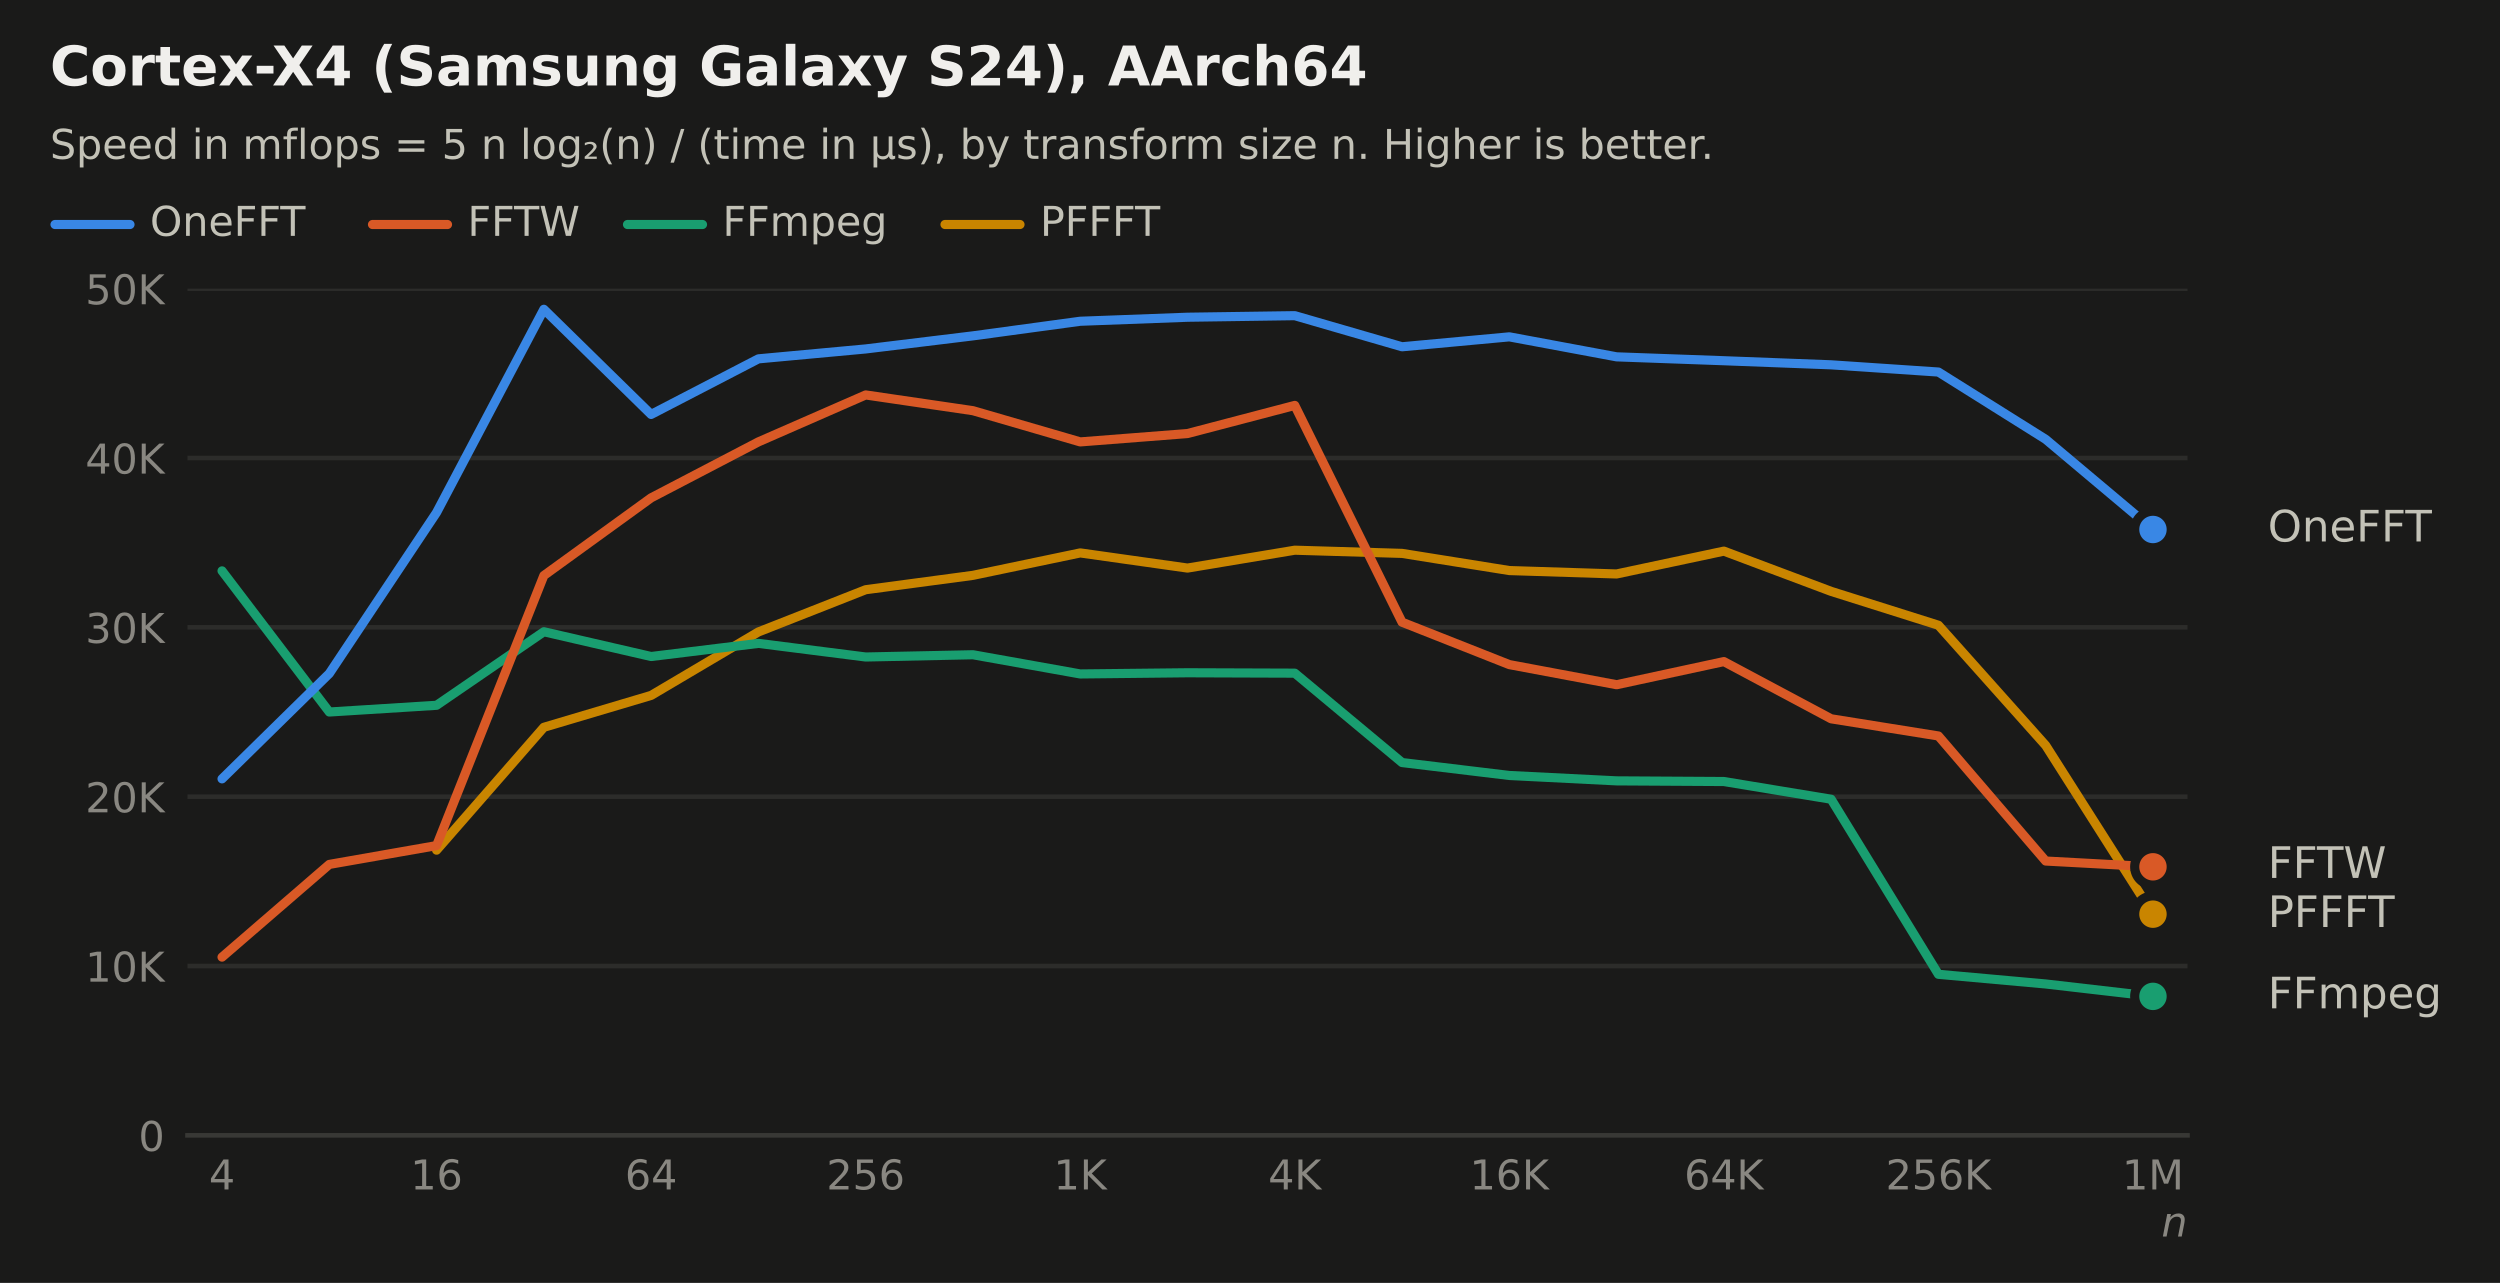
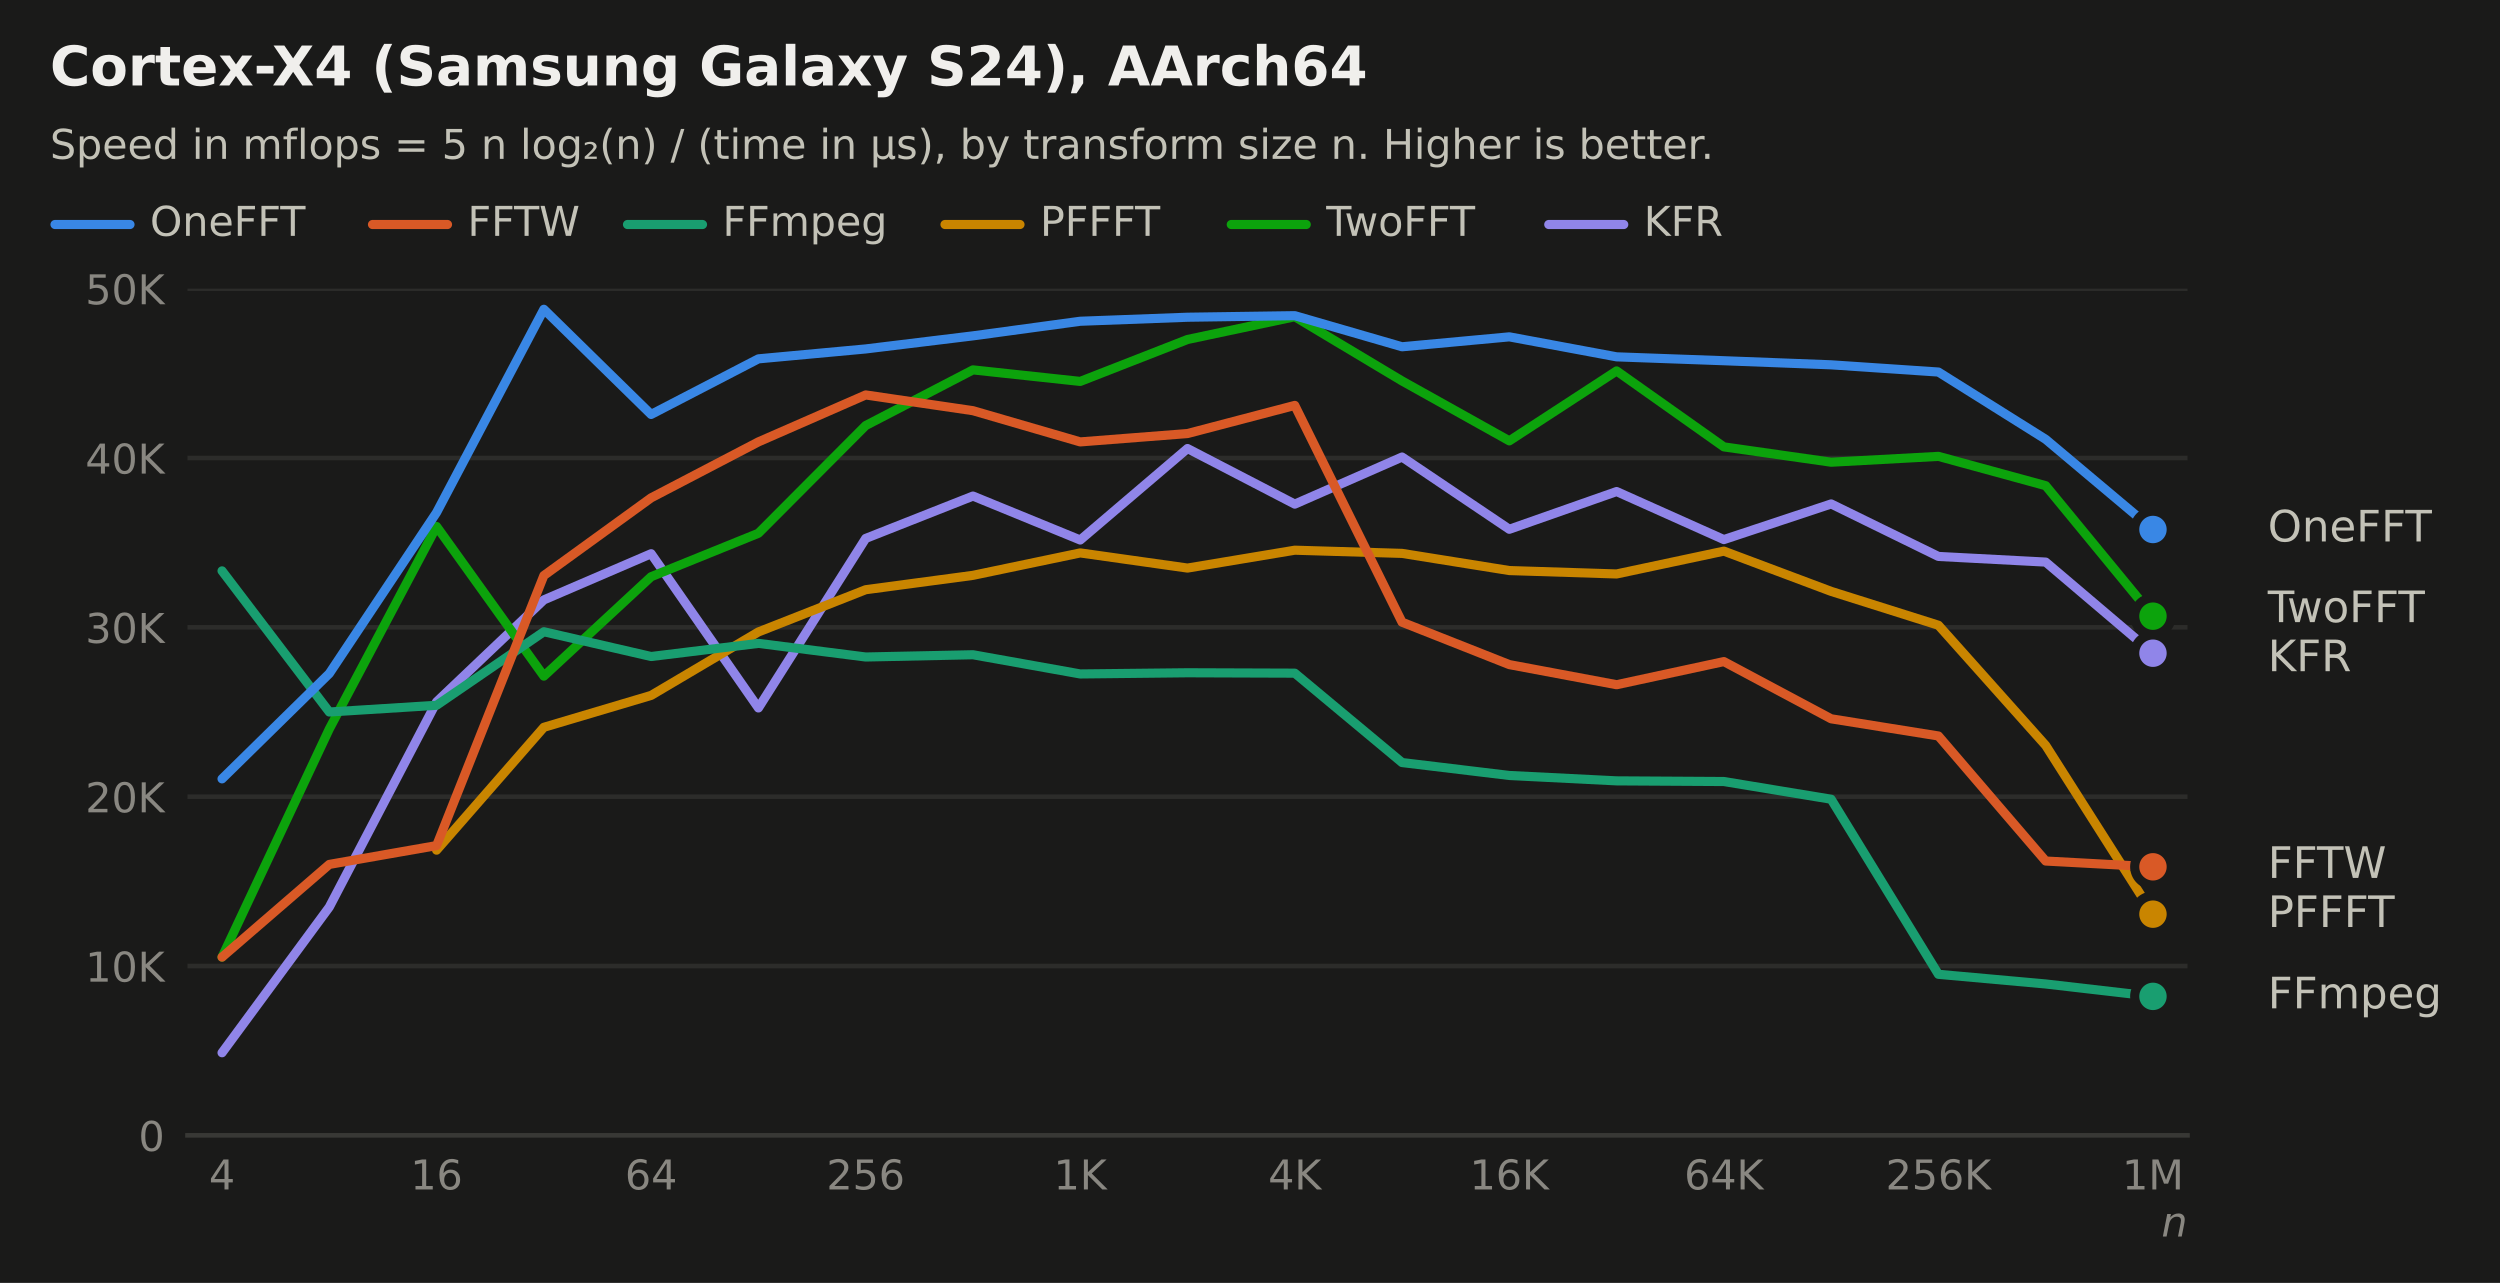
<svg xmlns="http://www.w3.org/2000/svg" xmlns:xlink="http://www.w3.org/1999/xlink" width="547.2pt" height="280.8pt" viewBox="0 0 547.2 280.8" version="1.1">
  <defs>
    <style type="text/css">*{stroke-linejoin: round; stroke-linecap: butt}</style>
  </defs>
  <g id="figure_1">
    <g id="patch_1">
      <path d="M 0 280.8  L 547.2 280.8  L 547.2 0  L 0 0  z " style="fill: #1a1a19" />
    </g>
    <g id="axes_1">
      <g id="patch_2">
        <path d="M 41.04 248.508  L 478.8 248.508  L 478.8 63.18  L 41.04 63.18  z " style="fill: #1a1a19" />
      </g>
      <g id="matplotlib.axis_1">
        <g id="xtick_1">
          <g id="line2d_1" />
          <g id="text_1">
            <text style="font-size: 9px; font-family: system-ui, -apple-system, 'Segoe UI', 'DejaVu Sans', sans-serif; text-anchor: middle; fill: #898781" x="48.599" y="260.347" transform="rotate(-0 48.59891 260.3466)">4</text>
          </g>
        </g>
        <g id="xtick_2">
          <g id="line2d_2" />
          <g id="text_2">
            <text style="font-size: 9px; font-family: system-ui, -apple-system, 'Segoe UI', 'DejaVu Sans', sans-serif; text-anchor: middle; fill: #898781" x="95.559" y="260.347" transform="rotate(-0 95.55915 260.3466)">16</text>
          </g>
        </g>
        <g id="xtick_3">
          <g id="line2d_3" />
          <g id="text_3">
            <text style="font-size: 9px; font-family: system-ui, -apple-system, 'Segoe UI', 'DejaVu Sans', sans-serif; text-anchor: middle; fill: #898781" x="142.519" y="260.347" transform="rotate(-0 142.5194 260.3466)">64</text>
          </g>
        </g>
        <g id="xtick_4">
          <g id="line2d_4" />
          <g id="text_4">
            <text style="font-size: 9px; font-family: system-ui, -apple-system, 'Segoe UI', 'DejaVu Sans', sans-serif; text-anchor: middle; fill: #898781" x="189.48" y="260.347" transform="rotate(-0 189.4796 260.3466)">256</text>
          </g>
        </g>
        <g id="xtick_5">
          <g id="line2d_5" />
          <g id="text_5">
            <text style="font-size: 9px; font-family: system-ui, -apple-system, 'Segoe UI', 'DejaVu Sans', sans-serif; text-anchor: middle; fill: #898781" x="236.44" y="260.347" transform="rotate(-0 236.4399 260.3466)">1K</text>
          </g>
        </g>
        <g id="xtick_6">
          <g id="line2d_6" />
          <g id="text_6">
            <text style="font-size: 9px; font-family: system-ui, -apple-system, 'Segoe UI', 'DejaVu Sans', sans-serif; text-anchor: middle; fill: #898781" x="283.4" y="260.347" transform="rotate(-0 283.4001 260.3466)">4K</text>
          </g>
        </g>
        <g id="xtick_7">
          <g id="line2d_7" />
          <g id="text_7">
            <text style="font-size: 9px; font-family: system-ui, -apple-system, 'Segoe UI', 'DejaVu Sans', sans-serif; text-anchor: middle; fill: #898781" x="330.36" y="260.347" transform="rotate(-0 330.3604 260.3466)">16K</text>
          </g>
        </g>
        <g id="xtick_8">
          <g id="line2d_8" />
          <g id="text_8">
            <text style="font-size: 9px; font-family: system-ui, -apple-system, 'Segoe UI', 'DejaVu Sans', sans-serif; text-anchor: middle; fill: #898781" x="377.321" y="260.347" transform="rotate(-0 377.3206 260.3466)">64K</text>
          </g>
        </g>
        <g id="xtick_9">
          <g id="line2d_9" />
          <g id="text_9">
            <text style="font-size: 9px; font-family: system-ui, -apple-system, 'Segoe UI', 'DejaVu Sans', sans-serif; text-anchor: middle; fill: #898781" x="424.281" y="260.347" transform="rotate(-0 424.2808 260.3466)">256K</text>
          </g>
        </g>
        <g id="xtick_10">
          <g id="line2d_10" />
          <g id="text_10">
            <text style="font-size: 9px; font-family: system-ui, -apple-system, 'Segoe UI', 'DejaVu Sans', sans-serif; text-anchor: middle; fill: #898781" x="471.241" y="260.347" transform="rotate(-0 471.2411 260.3466)">1M</text>
          </g>
        </g>
      </g>
      <g id="matplotlib.axis_2">
        <g id="ytick_1">
          <g id="line2d_11">
            <path d="M 41.04 248.508  L 478.8 248.508  " clip-path="url(#p783c82a42f)" style="fill: none; stroke: #2c2c2a; stroke-linecap: square" />
          </g>
          <g id="line2d_12" />
          <g id="text_11">
            <text style="font-size: 9px; font-family: system-ui, -apple-system, 'Segoe UI', 'DejaVu Sans', sans-serif; text-anchor: end; fill: #898781" x="36.04" y="251.927" transform="rotate(-0 36.04 251.9273)">0</text>
          </g>
        </g>
        <g id="ytick_2">
          <g id="line2d_13">
            <path d="M 41.04 211.442  L 478.8 211.442  " clip-path="url(#p783c82a42f)" style="fill: none; stroke: #2c2c2a; stroke-linecap: square" />
          </g>
          <g id="line2d_14" />
          <g id="text_12">
            <text style="font-size: 9px; font-family: system-ui, -apple-system, 'Segoe UI', 'DejaVu Sans', sans-serif; text-anchor: end; fill: #898781" x="36.04" y="214.862" transform="rotate(-0 36.04 214.8617)">10K</text>
          </g>
        </g>
        <g id="ytick_3">
          <g id="line2d_15">
            <path d="M 41.04 174.377  L 478.8 174.377  " clip-path="url(#p783c82a42f)" style="fill: none; stroke: #2c2c2a; stroke-linecap: square" />
          </g>
          <g id="line2d_16" />
          <g id="text_13">
            <text style="font-size: 9px; font-family: system-ui, -apple-system, 'Segoe UI', 'DejaVu Sans', sans-serif; text-anchor: end; fill: #898781" x="36.04" y="177.796" transform="rotate(-0 36.04 177.7961)">20K</text>
          </g>
        </g>
        <g id="ytick_4">
          <g id="line2d_17">
            <path d="M 41.04 137.311  L 478.8 137.311  " clip-path="url(#p783c82a42f)" style="fill: none; stroke: #2c2c2a; stroke-linecap: square" />
          </g>
          <g id="line2d_18" />
          <g id="text_14">
            <text style="font-size: 9px; font-family: system-ui, -apple-system, 'Segoe UI', 'DejaVu Sans', sans-serif; text-anchor: end; fill: #898781" x="36.04" y="140.73" transform="rotate(-0 36.04 140.7305)">30K</text>
          </g>
        </g>
        <g id="ytick_5">
          <g id="line2d_19">
            <path d="M 41.04 100.246  L 478.8 100.246  " clip-path="url(#p783c82a42f)" style="fill: none; stroke: #2c2c2a; stroke-linecap: square" />
          </g>
          <g id="line2d_20" />
          <g id="text_15">
            <text style="font-size: 9px; font-family: system-ui, -apple-system, 'Segoe UI', 'DejaVu Sans', sans-serif; text-anchor: end; fill: #898781" x="36.04" y="103.665" transform="rotate(-0 36.04 103.6649)">40K</text>
          </g>
        </g>
        <g id="ytick_6">
          <g id="line2d_21">
            <path d="M 41.04 63.18  L 478.8 63.18  " clip-path="url(#p783c82a42f)" style="fill: none; stroke: #2c2c2a; stroke-linecap: square" />
          </g>
          <g id="line2d_22" />
          <g id="text_16">
            <text style="font-size: 9px; font-family: system-ui, -apple-system, 'Segoe UI', 'DejaVu Sans', sans-serif; text-anchor: end; fill: #898781" x="36.04" y="66.599" transform="rotate(-0 36.04 66.5993)">50K</text>
          </g>
        </g>
      </g>
      <g id="line2d_23">
+         <path d="M 48.599 230.427  L 72.079 198.532  L 95.559 153.62  L 119.039 131.305  L 142.519 121.199  L 166 154.957  L 189.48 117.853  L 212.96 108.578  L 236.44 118.194  L 259.92 98.174  L 283.4 110.341  L 306.88 100.037  L 330.36 115.846  L 353.84 107.589  L 377.321 118.102  L 400.801 110.303  L 424.281 121.794  L 447.761 123.03  L 471.241 142.974  " clip-path="url(#p783c82a42f)" style="fill: none; stroke: #9085e9; stroke-width: 2; stroke-linecap: round" />
+       </g>
+       <g id="line2d_24">
+         <path d="M 48.599 209.492  L 72.079 159.551  L 95.559 115.238  L 119.039 147.991  L 142.519 126.23  L 166 116.719  L 189.48 93.145  L 212.96 80.96  L 236.44 83.486  L 259.92 74.307  L 283.4 69.326  L 306.88 83.382  L 330.36 96.493  L 353.84 81.186  L 377.321 97.812  L 400.801 101.169  L 424.281 99.889  L 447.761 106.307  L 471.241 134.868  " clip-path="url(#p783c82a42f)" style="fill: none; stroke: #0ca30c; stroke-width: 2; stroke-linecap: round" />
+       </g>
+       <g id="line2d_25">
        <path d="M 95.559 186.082  L 119.039 159.193  L 142.519 152.208  L 166 138.32  L 189.48 129.077  L 212.96 125.931  L 236.44 121.022  L 259.92 124.339  L 283.4 120.427  L 306.88 121.126  L 330.36 124.883  L 353.84 125.629  L 377.321 120.63  L 400.801 129.442  L 424.281 136.853  L 447.761 163.159  L 471.241 200.093  " clip-path="url(#p783c82a42f)" style="fill: none; stroke: #c98500; stroke-width: 2; stroke-linecap: round" />
      </g>
-       <g id="line2d_24">
+       <g id="line2d_26">
        <path d="M 48.599 124.956  L 72.079 155.844  L 95.559 154.373  L 119.039 138.276  L 142.519 143.698  L 166 140.821  L 189.48 143.804  L 212.96 143.311  L 236.44 147.515  L 259.92 147.255  L 283.4 147.341  L 306.88 166.906  L 330.36 169.737  L 353.84 170.915  L 377.321 171.06  L 400.801 174.938  L 424.281 213.256  L 447.761 215.373  L 471.241 218.087  " clip-path="url(#p783c82a42f)" style="fill: none; stroke: #199e70; stroke-width: 2; stroke-linecap: round" />
      </g>
-       <g id="line2d_25">
+       <g id="line2d_27">
        <path d="M 48.599 209.492  L 72.079 189.203  L 95.559 185.08  L 119.039 125.977  L 142.519 108.967  L 166 96.722  L 189.48 86.445  L 212.96 89.891  L 236.44 96.724  L 259.92 94.894  L 283.4 88.736  L 306.88 136.187  L 330.36 145.469  L 353.84 149.872  L 377.321 144.807  L 400.801 157.33  L 424.281 161.091  L 447.761 188.461  L 471.241 189.728  " clip-path="url(#p783c82a42f)" style="fill: none; stroke: #d95926; stroke-width: 2; stroke-linecap: round" />
      </g>
      <g id="patch_3">
        <path d="M 41.04 248.508  L 478.8 248.508  " style="fill: none; stroke: #383835; stroke-linejoin: miter; stroke-linecap: square" />
      </g>
-       <g id="line2d_26">
+       <g id="line2d_28">
        <path d="M 48.599 170.475  L 72.079 147.42  L 95.559 112.175  L 119.039 67.7  L 142.519 90.712  L 166 78.545  L 189.48 76.376  L 212.96 73.51  L 236.44 70.315  L 259.92 69.436  L 283.4 69.093  L 306.88 75.903  L 330.36 73.728  L 353.84 78.105  L 377.321 78.956  L 400.801 79.852  L 424.281 81.432  L 447.761 96.161  L 471.241 115.895  " clip-path="url(#p783c82a42f)" style="fill: none; stroke: #3987e5; stroke-width: 2; stroke-linecap: round" />
      </g>
      <g id="text_17">
        <text style="font-size: 9.5px; font-family: system-ui, -apple-system, 'Segoe UI', 'DejaVu Sans', sans-serif; text-anchor: start; fill: #c3c2b7" x="496.374" y="220.708" transform="rotate(-0 496.374 220.7081)">FFmpeg</text>
      </g>
      <g id="text_18">
        <text style="font-size: 9.5px; font-family: system-ui, -apple-system, 'Segoe UI', 'DejaVu Sans', sans-serif; text-anchor: start; fill: #c3c2b7" x="496.374" y="202.906" transform="rotate(-0 496.374 202.9064)">PFFFT</text>
      </g>
      <g id="text_19">
        <text style="font-size: 9.5px; font-family: system-ui, -apple-system, 'Segoe UI', 'DejaVu Sans', sans-serif; text-anchor: start; fill: #c3c2b7" x="496.374" y="192.157" transform="rotate(-0 496.374 192.1574)">FFTW</text>
      </g>
      <g id="text_20">
+         <text style="font-size: 9.5px; font-family: system-ui, -apple-system, 'Segoe UI', 'DejaVu Sans', sans-serif; text-anchor: start; fill: #c3c2b7" x="496.374" y="146.917" transform="rotate(-0 496.374 146.9172)">KFR</text>
+       </g>
+       <g id="text_21">
+         <text style="font-size: 9.5px; font-family: system-ui, -apple-system, 'Segoe UI', 'DejaVu Sans', sans-serif; text-anchor: start; fill: #c3c2b7" x="496.374" y="136.168" transform="rotate(-0 496.374 136.1682)">TwoFFT</text>
+       </g>
+       <g id="text_22">
        <text style="font-size: 9.5px; font-family: system-ui, -apple-system, 'Segoe UI', 'DejaVu Sans', sans-serif; text-anchor: start; fill: #c3c2b7" x="496.374" y="118.516" transform="rotate(-0 496.374 118.516)">OneFFT</text>
      </g>
-       <g id="line2d_27">
-         <path d="M 471.241 200.093  " style="fill: none; stroke: #1f77b4; stroke-width: 1.5; stroke-linecap: square" />
+       <g id="line2d_29">
+         <path d="M 471.241 142.974  " style="fill: none; stroke: #1f77b4; stroke-width: 1.5; stroke-linecap: square" />
+         <defs>
+           <path id="med9186f625" d="M 0 4  C 1.061 4 2.078 3.579 2.828 2.828  C 3.579 2.078 4 1.061 4 0  C 4 -1.061 3.579 -2.078 2.828 -2.828  C 2.078 -3.579 1.061 -4 0 -4  C -1.061 -4 -2.078 -3.579 -2.828 -2.828  C -3.579 -2.078 -4 -1.061 -4 0  C -4 1.061 -3.579 2.078 -2.828 2.828  C -2.078 3.579 -1.061 4 0 4  z " style="stroke: #1a1a19; stroke-width: 2" />
+         </defs>
+         <g>
+           <use xlink:href="#med9186f625" x="471.241" y="142.974" style="fill: #9085e9; stroke: #1a1a19; stroke-width: 2" />
+         </g>
+       </g>
+       <g id="line2d_30">
+         <path d="M 471.241 134.868  " style="fill: none; stroke: #ff7f0e; stroke-width: 1.5; stroke-linecap: square" />
+         <defs>
+           <path id="ma98b544343" d="M 0 4  C 1.061 4 2.078 3.579 2.828 2.828  C 3.579 2.078 4 1.061 4 0  C 4 -1.061 3.579 -2.078 2.828 -2.828  C 2.078 -3.579 1.061 -4 0 -4  C -1.061 -4 -2.078 -3.579 -2.828 -2.828  C -3.579 -2.078 -4 -1.061 -4 0  C -4 1.061 -3.579 2.078 -2.828 2.828  C -2.078 3.579 -1.061 4 0 4  z " style="stroke: #1a1a19; stroke-width: 2" />
+         </defs>
+         <g>
+           <use xlink:href="#ma98b544343" x="471.241" y="134.868" style="fill: #0ca30c; stroke: #1a1a19; stroke-width: 2" />
+         </g>
+       </g>
+       <g id="line2d_31">
+         <path d="M 471.241 200.093  " style="fill: none; stroke: #2ca02c; stroke-width: 1.5; stroke-linecap: square" />
        <defs>
          <path id="m105a9bd5ef" d="M 0 4  C 1.061 4 2.078 3.579 2.828 2.828  C 3.579 2.078 4 1.061 4 0  C 4 -1.061 3.579 -2.078 2.828 -2.828  C 2.078 -3.579 1.061 -4 0 -4  C -1.061 -4 -2.078 -3.579 -2.828 -2.828  C -3.579 -2.078 -4 -1.061 -4 0  C -4 1.061 -3.579 2.078 -2.828 2.828  C -2.078 3.579 -1.061 4 0 4  z " style="stroke: #1a1a19; stroke-width: 2" />
        </defs>
        <g>
          <use xlink:href="#m105a9bd5ef" x="471.241" y="200.093" style="fill: #c98500; stroke: #1a1a19; stroke-width: 2" />
        </g>
      </g>
-       <g id="line2d_28">
-         <path d="M 471.241 218.087  " style="fill: none; stroke: #ff7f0e; stroke-width: 1.5; stroke-linecap: square" />
+       <g id="line2d_32">
+         <path d="M 471.241 218.087  " style="fill: none; stroke: #d62728; stroke-width: 1.5; stroke-linecap: square" />
        <defs>
          <path id="m14bd4e39dd" d="M 0 4  C 1.061 4 2.078 3.579 2.828 2.828  C 3.579 2.078 4 1.061 4 0  C 4 -1.061 3.579 -2.078 2.828 -2.828  C 2.078 -3.579 1.061 -4 0 -4  C -1.061 -4 -2.078 -3.579 -2.828 -2.828  C -3.579 -2.078 -4 -1.061 -4 0  C -4 1.061 -3.579 2.078 -2.828 2.828  C -2.078 3.579 -1.061 4 0 4  z " style="stroke: #1a1a19; stroke-width: 2" />
        </defs>
        <g>
          <use xlink:href="#m14bd4e39dd" x="471.241" y="218.087" style="fill: #199e70; stroke: #1a1a19; stroke-width: 2" />
        </g>
      </g>
-       <g id="line2d_29">
-         <path d="M 471.241 189.728  " style="fill: none; stroke: #2ca02c; stroke-width: 1.5; stroke-linecap: square" />
+       <g id="line2d_33">
+         <path d="M 471.241 189.728  " style="fill: none; stroke: #9467bd; stroke-width: 1.5; stroke-linecap: square" />
        <defs>
          <path id="md1f00c4909" d="M 0 4  C 1.061 4 2.078 3.579 2.828 2.828  C 3.579 2.078 4 1.061 4 0  C 4 -1.061 3.579 -2.078 2.828 -2.828  C 2.078 -3.579 1.061 -4 0 -4  C -1.061 -4 -2.078 -3.579 -2.828 -2.828  C -3.579 -2.078 -4 -1.061 -4 0  C -4 1.061 -3.579 2.078 -2.828 2.828  C -2.078 3.579 -1.061 4 0 4  z " style="stroke: #1a1a19; stroke-width: 2" />
        </defs>
        <g>
          <use xlink:href="#md1f00c4909" x="471.241" y="189.728" style="fill: #d95926; stroke: #1a1a19; stroke-width: 2" />
        </g>
      </g>
-       <g id="line2d_30">
-         <path d="M 471.241 115.895  " style="fill: none; stroke: #d62728; stroke-width: 1.5; stroke-linecap: square" />
+       <g id="line2d_34">
+         <path d="M 471.241 115.895  " style="fill: none; stroke: #8c564b; stroke-width: 1.5; stroke-linecap: square" />
        <defs>
          <path id="m32428de690" d="M 0 4  C 1.061 4 2.078 3.579 2.828 2.828  C 3.579 2.078 4 1.061 4 0  C 4 -1.061 3.579 -2.078 2.828 -2.828  C 2.078 -3.579 1.061 -4 0 -4  C -1.061 -4 -2.078 -3.579 -2.828 -2.828  C -3.579 -2.078 -4 -1.061 -4 0  C -4 1.061 -3.579 2.078 -2.828 2.828  C -2.078 3.579 -1.061 4 0 4  z " style="stroke: #1a1a19; stroke-width: 2" />
        </defs>
        <g>
          <use xlink:href="#m32428de690" x="471.241" y="115.895" style="fill: #3987e5; stroke: #1a1a19; stroke-width: 2" />
        </g>
      </g>
    </g>
-     <g id="line2d_31">
+     <g id="line2d_35">
      <path d="M 12.038 49.14  L 28.454 49.14  " style="fill: none; stroke: #3987e5; stroke-width: 2; stroke-linecap: round" />
    </g>
-     <g id="line2d_32">
+     <g id="line2d_36">
      <path d="M 81.533 49.14  L 97.949 49.14  " style="fill: none; stroke: #d95926; stroke-width: 2; stroke-linecap: round" />
    </g>
-     <g id="line2d_33">
+     <g id="line2d_37">
      <path d="M 137.347 49.14  L 153.763 49.14  " style="fill: none; stroke: #199e70; stroke-width: 2; stroke-linecap: round" />
    </g>
-     <g id="line2d_34">
+     <g id="line2d_38">
      <path d="M 206.842 49.14  L 223.258 49.14  " style="fill: none; stroke: #c98500; stroke-width: 2; stroke-linecap: round" />
    </g>
-     <g id="text_21">
+     <g id="line2d_39">
+       <path d="M 269.496 49.14  L 285.912 49.14  " style="fill: none; stroke: #0ca30c; stroke-width: 2; stroke-linecap: round" />
+     </g>
+     <g id="line2d_40">
+       <path d="M 338.99 49.14  L 355.406 49.14  " style="fill: none; stroke: #9085e9; stroke-width: 2; stroke-linecap: round" />
+     </g>
+     <g id="text_23">
      <text style="font-weight: 700; font-size: 12px; font-family: system-ui, -apple-system, 'Segoe UI', 'DejaVu Sans', sans-serif; text-anchor: start; fill: #f0efec" x="10.944" y="18.708" transform="rotate(-0 10.944 18.70838)">Cortex-X4 (Samsung Galaxy S24), AArch64</text>
    </g>
-     <g id="text_22">
+     <g id="text_24">
      <text style="font-size: 9px; font-family: system-ui, -apple-system, 'Segoe UI', 'DejaVu Sans', sans-serif; text-anchor: start; fill: #c3c2b7" x="10.944" y="34.775" transform="rotate(-0 10.944 34.77544)">Speed in mflops = 5 n log₂(n) / (time in µs), by transform size n. Higher is better.</text>
    </g>
-     <g id="text_23">
+     <g id="text_25">
      <text style="font-size: 9px; font-family: system-ui, -apple-system, 'Segoe UI', 'DejaVu Sans', sans-serif; text-anchor: start; fill: #c3c2b7" x="32.832" y="51.623" transform="rotate(-0 32.832 51.62344)">OneFFT</text>
    </g>
-     <g id="text_24">
+     <g id="text_26">
      <text style="font-size: 9px; font-family: system-ui, -apple-system, 'Segoe UI', 'DejaVu Sans', sans-serif; text-anchor: start; fill: #c3c2b7" x="102.326" y="51.623" transform="rotate(-0 102.3264 51.62344)">FFTW</text>
    </g>
-     <g id="text_25">
+     <g id="text_27">
      <text style="font-size: 9px; font-family: system-ui, -apple-system, 'Segoe UI', 'DejaVu Sans', sans-serif; text-anchor: start; fill: #c3c2b7" x="158.141" y="51.623" transform="rotate(-0 158.1408 51.62344)">FFmpeg</text>
    </g>
-     <g id="text_26">
+     <g id="text_28">
      <text style="font-size: 9px; font-family: system-ui, -apple-system, 'Segoe UI', 'DejaVu Sans', sans-serif; text-anchor: start; fill: #c3c2b7" x="227.635" y="51.623" transform="rotate(-0 227.6352 51.62344)">PFFFT</text>
    </g>
-     <g id="text_27">
+     <g id="text_29">
+       <text style="font-size: 9px; font-family: system-ui, -apple-system, 'Segoe UI', 'DejaVu Sans', sans-serif; text-anchor: start; fill: #c3c2b7" x="290.29" y="51.623" transform="rotate(-0 290.2896 51.62344)">TwoFFT</text>
+     </g>
+     <g id="text_30">
+       <text style="font-size: 9px; font-family: system-ui, -apple-system, 'Segoe UI', 'DejaVu Sans', sans-serif; text-anchor: start; fill: #c3c2b7" x="359.784" y="51.623" transform="rotate(-0 359.784 51.62344)">KFR</text>
+     </g>
+     <g id="text_31">
      <text style="font-style: italic; font-size: 9px; font-family: system-ui, -apple-system, 'Segoe UI', 'DejaVu Sans', sans-serif; text-anchor: end; fill: #898781" x="478.8" y="270.647" transform="rotate(-0 478.8 270.6474)">n</text>
    </g>
  </g>
  <defs>
    <clipPath id="p783c82a42f">
      <rect x="41.04" y="63.18" width="437.76" height="185.328" />
    </clipPath>
  </defs>
</svg>
